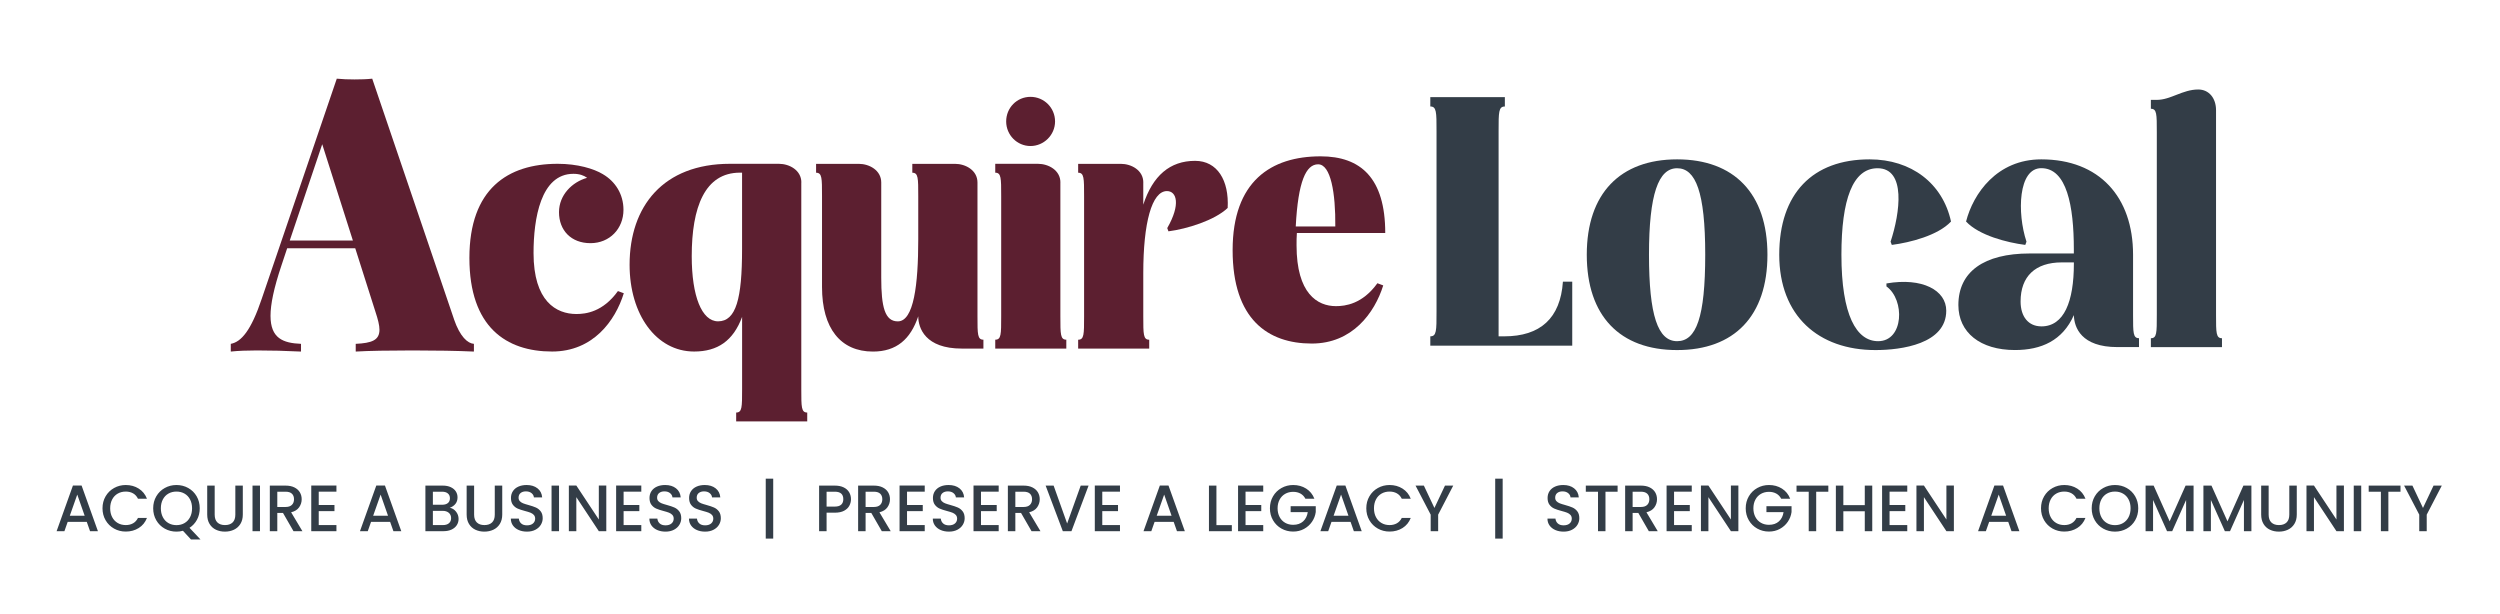
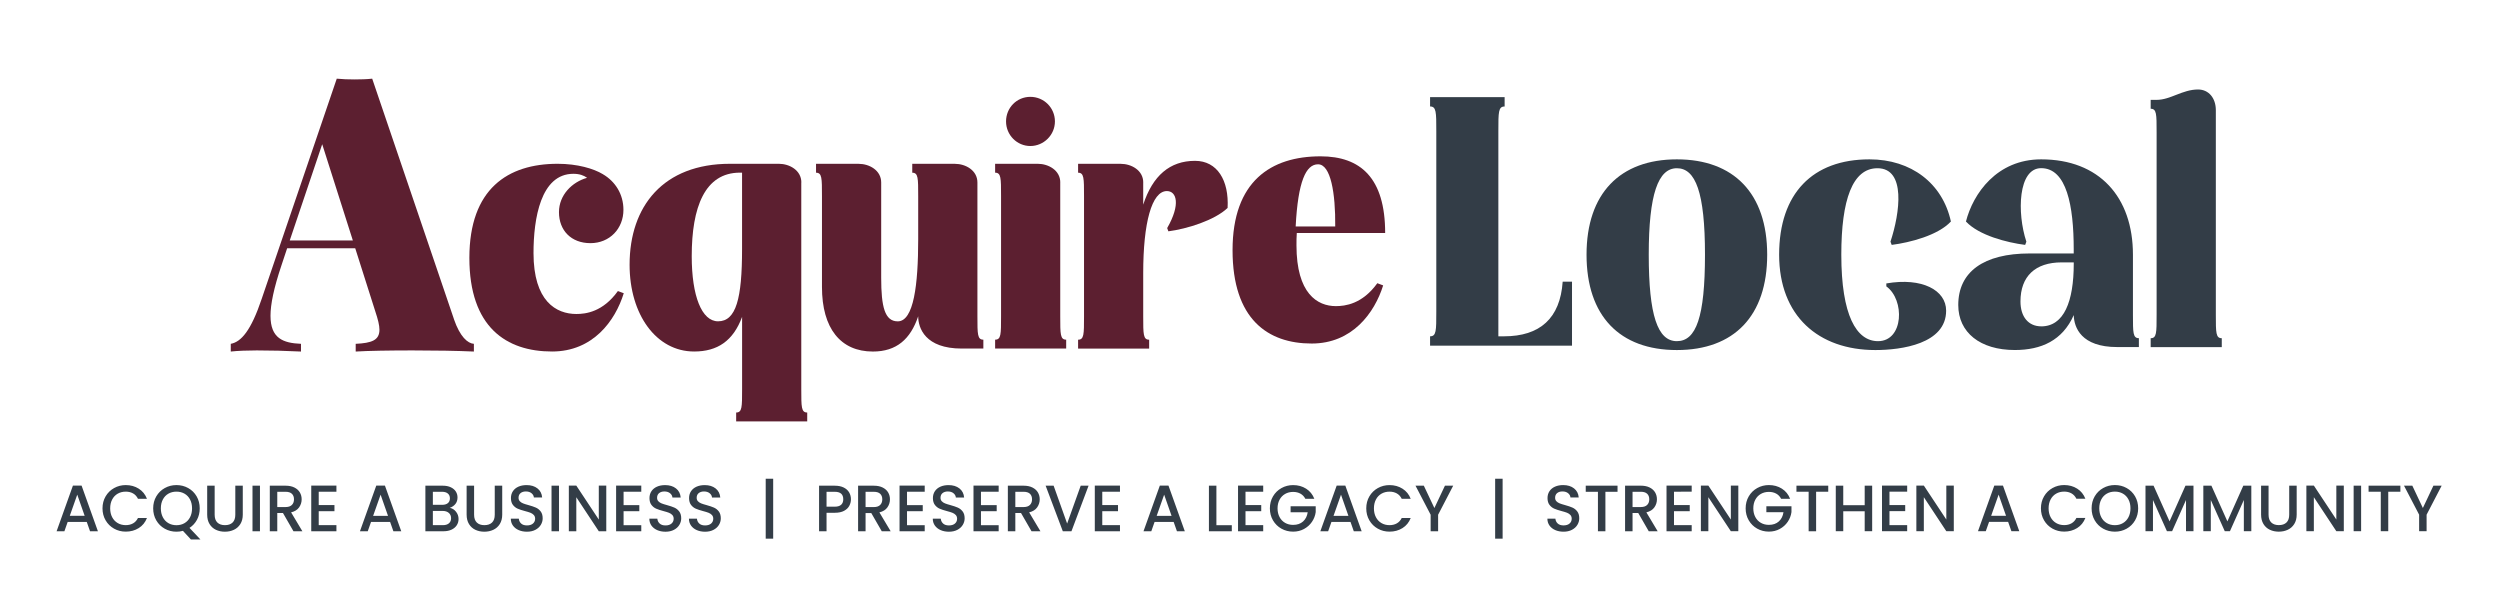
- <svg xmlns="http://www.w3.org/2000/svg" id="Layer_1" data-name="Layer 1" viewBox="0 0 686.36 168.43">
+ <svg xmlns="http://www.w3.org/2000/svg" data-name="Layer 1" viewBox="0 0 686.4 168.4">
  <defs>
-     <style>
-       .cls-1 {
+     <style>.cls-1 {
        fill: #333d47;
      }

      .cls-2 {
        fill: #5c1f30;
      }

      .cls-3 {
        font-family: Poppins-Medium, Poppins;
        font-size: 18px;
        font-weight: 500;
-       }
-     </style>
+       }</style>
  </defs>
-   <g>
-     <path class="cls-2" d="M124.63,87.63c1.67,4.86,3.8,6.66,5.48,6.77v2.12c-4.48-.21-10.77-.31-16.88-.31s-12.27.1-15.57.31v-2.12c4.39-.21,6.52-.98,6.52-3.87,0-1.24-.41-2.84-1.13-5.01l-5.52-17.36h-18.69l-1.58,4.75c-2.08,6.2-2.99,10.64-2.99,13.79,0,6.2,3.44,7.49,8.37,7.7v2.12c-4.62-.21-7.88-.31-12.13-.31-2.44,0-5.3.1-7.15.31v-2.12c2.85-.52,5.57-3.62,8.51-12.4l20.59-60.4c1.49.15,3.21.21,4.89.21s3.39-.05,4.84-.21l22.45,66.03ZM88.47,39.58l-8.92,26.45h17.33l-8.42-26.45Z" />
-     <path class="cls-2" d="M165.51,47.82c3.4,1.98,5.66,5.47,5.66,9.79,0,5.15-3.77,9.15-9.06,9.15s-8.64-3.49-8.64-8.51c0-4.69,3.59-8.28,7.72-9.43-.87-.64-2.07-1.1-3.77-1.1-8.97,0-10.94,12.32-10.94,21.75,0,13.29,6.25,16.74,11.77,16.74,2.57,0,7.27-.55,11.4-6.3l1.61.6c-2.35,7.59-8.46,16-19.68,16-12.6,0-22.71-6.71-22.71-25.7s10.58-25.84,24.23-25.84c5.47,0,9.89,1.33,12.42,2.85Z" />
-     <path class="cls-2" d="M378.16,77.76l1.6.6c-2.38,7.57-8.48,15.96-19.62,15.96-12.06,0-21.73-6.69-21.73-25.63s10.55-25.77,24.16-25.77c10.96,0,17.74,5.91,17.74,21.05h-24.26c-.09,1.1-.09,2.25-.09,3.39,0,13.25,5.73,16.69,10.82,16.69,2.52,0,7.24-.55,11.37-6.28ZM355.73,62.17h10.87c.09-9.17-1.24-17.06-4.72-17.06-3.3,0-5.5,4.63-6.14,17.06Z" />
-     <path class="cls-2" d="M219.99,50.09v56.75c0,4.96,0,6.42,1.63,6.42v2.44h-19.51v-2.44c1.63,0,1.63-1.46,1.63-6.42v-19.84c-2.44,6.59-6.75,9.51-13.17,9.51-10.41,0-17.72-10.16-17.72-23.82,0-16.1,9.27-27.72,27.56-27.72h13.42c2.93,0,6.18,1.79,6.18,5.12ZM197.14,88.22c4.96,0,6.59-6.26,6.59-19.84v-20.98h-.57c-9.68,0-13.25,9.51-13.25,22.93,0,10.98,2.76,17.89,7.24,17.89Z" />
-     <path class="cls-2" d="M268.36,50.09v36.75c0,4.96,0,6.42,1.63,6.42v2.44h-5.94c-10,0-11.95-5.61-11.95-8.86-2.11,6.26-5.94,9.68-12.44,9.68-8.86,0-13.98-6.34-13.98-17.72v-24.96c0-4.96,0-6.42-1.63-6.42v-2.44h11.71c2.93,0,6.18,1.79,6.18,5.12v26.18c0,7.97.98,11.95,4.55,11.95,4.39,0,5.61-10.08,5.61-22.52v-11.87c0-4.96,0-6.42-1.63-6.42v-2.44h11.71c2.93,0,6.18,1.79,6.18,5.12Z" />
-     <path class="cls-2" d="M291.12,50.09v36.75c0,4.96,0,6.42,1.63,6.42v2.44h-19.51v-2.44c1.63,0,1.63-1.46,1.63-6.42v-33.01c0-4.96,0-6.42-1.63-6.42v-2.44h11.71c2.93,0,6.18,1.79,6.18,5.12ZM276.24,33.34c0-3.74,2.93-6.75,6.67-6.75s6.75,3.01,6.75,6.75-3.09,6.75-6.75,6.75-6.67-3.01-6.67-6.75Z" />
-     <path class="cls-2" d="M313.88,50.09v6.1c2.6-7.97,7.32-12.03,14.23-12.03,6.1,0,9.35,5.37,8.94,12.93-3.58,3.42-11.22,5.77-16.26,6.42l-.33-.89c3.74-6.5,2.6-10.16-.08-10.16-4.15,0-6.5,8.7-6.5,22.52v11.87c0,4.96,0,6.42,1.63,6.42v2.44h-19.51v-2.44c1.63,0,1.63-1.46,1.63-6.42v-33.01c0-4.96,0-6.42-1.63-6.42v-2.44h11.71c2.93,0,6.18,1.79,6.18,5.12Z" />
-     <path class="cls-1" d="M435.64,69.93c0-16.83,9.19-26.18,24.8-26.18s24.8,9.35,24.8,26.18-9.11,26.18-24.8,26.18-24.8-9.35-24.8-26.18ZM468.16,69.93c0-17.16-2.6-23.74-7.72-23.74s-7.72,7.07-7.72,23.74,2.44,23.74,7.72,23.74,7.72-6.59,7.72-23.74Z" />
-     <path class="cls-1" d="M505.55,69.93c0,16.67,4.15,23.74,10.08,23.74,7.07,0,7.4-11.38,2.28-15.04v-.81c9.84-1.71,16.42,1.87,16.42,7.48,0,9.11-12.28,10.81-19.43,10.81-15.61,0-26.42-9.35-26.42-26.18s9.19-26.18,24.8-26.18c11.46,0,20.08,6.59,22.36,17.07-3.58,3.82-11.22,5.77-16.26,6.42l-.33-.89c2.6-7.89,4.31-20.16-3.58-20.16-6.83,0-9.92,8.62-9.92,23.74Z" />
-     <path class="cls-1" d="M556.36,66.35l-.33.89c-5.04-.65-12.68-2.6-16.26-6.42,1.95-7.64,8.46-17.07,20.65-17.07,15.94,0,25.2,10.33,25.2,26.18v16.5c0,4.96,0,6.42,1.63,6.42v2.44h-5.93c-9.92,0-11.87-5.37-11.95-8.78-3.09,6.99-8.94,9.59-16.18,9.59-9.51,0-15.53-4.8-15.53-12.36,0-9.11,6.99-14.15,19.59-14.15h12.11v-1.14c0-11.95-1.95-22.28-8.94-22.28-6.34,0-6.67,12.28-4.07,20.16ZM560.43,89.61c6.26,0,8.94-6.83,8.94-17.24v-.33h-3.33c-7.24,0-11.3,3.82-11.3,10.73,0,4.23,2.2,6.83,5.69,6.83Z" />
-     <path class="cls-1" d="M610.02,95.3h-19.51v-2.44c1.63,0,1.63-1.46,1.63-6.42v-50.16c0-4.96,0-6.42-1.63-6.42v-2.44h1.63c3.82,0,7.07-2.85,11.38-2.85,2.93,0,4.88,2.36,4.88,5.69v56.18c0,4.96,0,6.42,1.63,6.42v2.44Z" />
-     <path class="cls-1" d="M413.14,29.24c-1.71,0-1.71,1.53-1.71,6.74v56.36h1.54c9.89,0,15.43-4.95,16.12-15.01h2.56v17.57h-38.97v-2.56c1.71,0,1.71-1.53,1.71-6.74v-49.63c0-5.2,0-6.74-1.71-6.74v-2.56h20.47v2.56Z" />
-   </g>
-   <path fill="#333D47" d="M23.822 143.274H18.584L17.684 145.83H15.542L20.024 133.302H22.4L26.882 145.83H24.722ZM23.246 141.6 21.212 135.786 19.16 141.6ZM34.532 133.158Q36.53 133.158 38.087 134.139Q39.644 135.12 40.346 136.92H37.88Q37.394 135.93 36.53 135.444Q35.666 134.958 34.532 134.958Q33.29 134.958 32.318 135.516Q31.346 136.074 30.797 137.118Q30.248 138.162 30.248 139.548Q30.248 140.934 30.797 141.978Q31.346 143.022 32.318 143.589Q33.29 144.156 34.532 144.156Q35.666 144.156 36.53 143.67Q37.394 143.184 37.88 142.194H40.346Q39.644 143.994 38.087 144.966Q36.53 145.938 34.532 145.938Q32.768 145.938 31.31 145.119Q29.852 144.3 28.997 142.842Q28.142 141.384 28.142 139.548Q28.142 137.712 28.997 136.254Q29.852 134.796 31.319 133.977Q32.786 133.158 34.532 133.158ZM52.424 148.098 50.228 145.722Q49.418 145.956 48.446 145.956Q46.7 145.956 45.233 145.137Q43.766 144.318 42.911 142.851Q42.056 141.384 42.056 139.548Q42.056 137.712 42.911 136.254Q43.766 134.796 45.233 133.977Q46.7 133.158 48.446 133.158Q50.21 133.158 51.677 133.977Q53.144 134.796 53.99 136.254Q54.836 137.712 54.836 139.548Q54.836 141.276 54.089 142.671Q53.342 144.066 52.028 144.912L55.034 148.098ZM48.446 144.174Q49.688 144.174 50.66 143.607Q51.632 143.04 52.181 141.987Q52.73 140.934 52.73 139.548Q52.73 138.162 52.181 137.118Q51.632 136.074 50.66 135.516Q49.688 134.958 48.446 134.958Q47.204 134.958 46.232 135.516Q45.26 136.074 44.711 137.118Q44.162 138.162 44.162 139.548Q44.162 140.934 44.711 141.987Q45.26 143.04 46.232 143.607Q47.204 144.174 48.446 144.174ZM58.94 133.32V141.294Q58.94 142.716 59.687 143.436Q60.434 144.156 61.766 144.156Q63.116 144.156 63.863 143.436Q64.61 142.716 64.61 141.294V133.32H66.662V141.258Q66.662 142.788 65.996 143.85Q65.33 144.912 64.214 145.434Q63.098 145.956 61.748 145.956Q60.398 145.956 59.291 145.434Q58.184 144.912 57.536 143.85Q56.888 142.788 56.888 141.258V133.32ZM71.378 133.32V145.83H69.326V133.32ZM80.576 145.83 77.696 140.826H76.13V145.83H74.078V133.32H78.398Q79.838 133.32 80.837 133.824Q81.836 134.328 82.331 135.174Q82.826 136.02 82.826 137.064Q82.826 138.288 82.115 139.287Q81.404 140.286 79.928 140.646L83.024 145.83ZM76.13 139.188H78.398Q79.55 139.188 80.135 138.612Q80.72 138.036 80.72 137.064Q80.72 136.092 80.144 135.543Q79.568 134.994 78.398 134.994H76.13ZM87.506 134.976V138.648H91.826V140.322H87.506V144.156H92.366V145.83H85.454V133.302H92.366V134.976ZM107.108 143.274H101.87L100.97 145.83H98.828L103.31 133.302H105.686L110.168 145.83H108.008ZM106.532 141.6 104.498 135.786 102.446 141.6ZM125.9 142.464Q125.9 143.418 125.405 144.183Q124.91 144.948 123.974 145.389Q123.038 145.83 121.796 145.83H116.792V133.32H121.562Q122.84 133.32 123.758 133.752Q124.676 134.184 125.144 134.913Q125.612 135.642 125.612 136.542Q125.612 137.622 125.036 138.342Q124.46 139.062 123.488 139.404Q124.496 139.584 125.198 140.466Q125.9 141.348 125.9 142.464ZM118.844 138.576H121.382Q122.39 138.576 122.957 138.117Q123.524 137.658 123.524 136.794Q123.524 135.948 122.957 135.471Q122.39 134.994 121.382 134.994H118.844ZM123.848 142.248Q123.848 141.33 123.218 140.79Q122.588 140.25 121.544 140.25H118.844V144.156H121.616Q122.66 144.156 123.254 143.652Q123.848 143.148 123.848 142.248ZM130.166 133.32V141.294Q130.166 142.716 130.913 143.436Q131.66 144.156 132.992 144.156Q134.342 144.156 135.089 143.436Q135.836 142.716 135.836 141.294V133.32H137.888V141.258Q137.888 142.788 137.222 143.85Q136.556 144.912 135.44 145.434Q134.324 145.956 132.974 145.956Q131.624 145.956 130.517 145.434Q129.41 144.912 128.762 143.85Q128.114 142.788 128.114 141.258V133.32ZM140.246 142.374H142.442Q142.514 143.184 143.081 143.706Q143.648 144.228 144.674 144.228Q145.736 144.228 146.33 143.715Q146.924 143.202 146.924 142.392Q146.924 141.762 146.555 141.366Q146.186 140.97 145.637 140.754Q145.088 140.538 144.116 140.286Q142.892 139.962 142.127 139.629Q141.362 139.296 140.822 138.594Q140.282 137.892 140.282 136.722Q140.282 135.642 140.822 134.832Q141.362 134.022 142.334 133.59Q143.306 133.158 144.584 133.158Q146.402 133.158 147.563 134.067Q148.724 134.976 148.85 136.56H146.582Q146.528 135.876 145.934 135.39Q145.34 134.904 144.368 134.904Q143.486 134.904 142.928 135.354Q142.37 135.804 142.37 136.65Q142.37 137.226 142.721 137.595Q143.072 137.964 143.612 138.18Q144.152 138.396 145.088 138.648Q146.33 138.99 147.113 139.332Q147.896 139.674 148.445 140.385Q148.994 141.096 148.994 142.284Q148.994 143.238 148.481 144.084Q147.968 144.93 146.987 145.443Q146.006 145.956 144.674 145.956Q143.414 145.956 142.406 145.515Q141.398 145.074 140.822 144.264Q140.246 143.454 140.246 142.374ZM153.476 133.32V145.83H151.424V133.32ZM166.454 145.83H164.402L158.228 136.488V145.83H156.176V133.302H158.228L164.402 142.626V133.302H166.454ZM171.206 134.976V138.648H175.526V140.322H171.206V144.156H176.066V145.83H169.154V133.302H176.066V134.976ZM178.28 142.374H180.476Q180.548 143.184 181.115 143.706Q181.682 144.228 182.708 144.228Q183.77 144.228 184.364 143.715Q184.958 143.202 184.958 142.392Q184.958 141.762 184.589 141.366Q184.22 140.97 183.671 140.754Q183.122 140.538 182.15 140.286Q180.926 139.962 180.161 139.629Q179.396 139.296 178.856 138.594Q178.316 137.892 178.316 136.722Q178.316 135.642 178.856 134.832Q179.396 134.022 180.368 133.59Q181.34 133.158 182.618 133.158Q184.436 133.158 185.597 134.067Q186.758 134.976 186.884 136.56H184.616Q184.562 135.876 183.968 135.39Q183.374 134.904 182.402 134.904Q181.52 134.904 180.962 135.354Q180.404 135.804 180.404 136.65Q180.404 137.226 180.755 137.595Q181.106 137.964 181.646 138.18Q182.186 138.396 183.122 138.648Q184.364 138.99 185.147 139.332Q185.93 139.674 186.479 140.385Q187.028 141.096 187.028 142.284Q187.028 143.238 186.515 144.084Q186.002 144.93 185.021 145.443Q184.04 145.956 182.708 145.956Q181.448 145.956 180.44 145.515Q179.432 145.074 178.856 144.264Q178.28 143.454 178.28 142.374ZM189.152 142.374H191.348Q191.42 143.184 191.987 143.706Q192.554 144.228 193.58 144.228Q194.642 144.228 195.236 143.715Q195.83 143.202 195.83 142.392Q195.83 141.762 195.461 141.366Q195.092 140.97 194.543 140.754Q193.994 140.538 193.022 140.286Q191.798 139.962 191.033 139.629Q190.268 139.296 189.728 138.594Q189.188 137.892 189.188 136.722Q189.188 135.642 189.728 134.832Q190.268 134.022 191.24 133.59Q192.212 133.158 193.49 133.158Q195.308 133.158 196.469 134.067Q197.63 134.976 197.756 136.56H195.488Q195.434 135.876 194.84 135.39Q194.246 134.904 193.274 134.904Q192.392 134.904 191.834 135.354Q191.276 135.804 191.276 136.65Q191.276 137.226 191.627 137.595Q191.978 137.964 192.518 138.18Q193.058 138.396 193.994 138.648Q195.236 138.99 196.019 139.332Q196.802 139.674 197.351 140.385Q197.9 141.096 197.9 142.284Q197.9 143.238 197.387 144.084Q196.874 144.93 195.893 145.443Q194.912 145.956 193.58 145.956Q192.32 145.956 191.312 145.515Q190.304 145.074 189.728 144.264Q189.152 143.454 189.152 142.374ZM212.282 147.864H210.23V131.412H212.282ZM229.202 140.754H226.934V145.83H224.882V133.32H229.202Q230.642 133.32 231.641 133.815Q232.64 134.31 233.135 135.156Q233.63 136.002 233.63 137.046Q233.63 138.0 233.18 138.846Q232.73 139.692 231.74 140.223Q230.75 140.754 229.202 140.754ZM231.524 137.046Q231.524 134.994 229.202 134.994H226.934V139.08H229.202Q230.372 139.08 230.948 138.549Q231.524 138.018 231.524 137.046ZM242.09 145.83 239.21 140.826H237.644V145.83H235.592V133.32H239.912Q241.352 133.32 242.351 133.824Q243.35 134.328 243.845 135.174Q244.34 136.02 244.34 137.064Q244.34 138.288 243.629 139.287Q242.918 140.286 241.442 140.646L244.538 145.83ZM237.644 139.188H239.912Q241.064 139.188 241.649 138.612Q242.234 138.036 242.234 137.064Q242.234 136.092 241.658 135.543Q241.082 134.994 239.912 134.994H237.644ZM249.02 134.976V138.648H253.34V140.322H249.02V144.156H253.88V145.83H246.968V133.302H253.88V134.976ZM256.094 142.374H258.29Q258.362 143.184 258.929 143.706Q259.496 144.228 260.522 144.228Q261.584 144.228 262.178 143.715Q262.772 143.202 262.772 142.392Q262.772 141.762 262.403 141.366Q262.034 140.97 261.485 140.754Q260.936 140.538 259.964 140.286Q258.74 139.962 257.975 139.629Q257.21 139.296 256.67 138.594Q256.13 137.892 256.13 136.722Q256.13 135.642 256.67 134.832Q257.21 134.022 258.182 133.59Q259.154 133.158 260.432 133.158Q262.25 133.158 263.411 134.067Q264.572 134.976 264.698 136.56H262.43Q262.376 135.876 261.782 135.39Q261.188 134.904 260.216 134.904Q259.334 134.904 258.776 135.354Q258.218 135.804 258.218 136.65Q258.218 137.226 258.569 137.595Q258.92 137.964 259.46 138.18Q260 138.396 260.936 138.648Q262.178 138.99 262.961 139.332Q263.744 139.674 264.293 140.385Q264.842 141.096 264.842 142.284Q264.842 143.238 264.329 144.084Q263.816 144.93 262.835 145.443Q261.854 145.956 260.522 145.956Q259.262 145.956 258.254 145.515Q257.246 145.074 256.67 144.264Q256.094 143.454 256.094 142.374ZM269.324 134.976V138.648H273.644V140.322H269.324V144.156H274.184V145.83H267.272V133.302H274.184V134.976ZM283.202 145.83 280.322 140.826H278.756V145.83H276.704V133.32H281.024Q282.464 133.32 283.463 133.824Q284.462 134.328 284.957 135.174Q285.452 136.02 285.452 137.064Q285.452 138.288 284.741 139.287Q284.03 140.286 282.554 140.646L285.65 145.83ZM278.756 139.188H281.024Q282.176 139.188 282.761 138.612Q283.346 138.036 283.346 137.064Q283.346 136.092 282.77 135.543Q282.194 134.994 281.024 134.994H278.756ZM298.862 133.32 294.164 145.83H291.788L287.072 133.32H289.268L292.976 143.724L296.702 133.32ZM302.624 134.976V138.648H306.944V140.322H302.624V144.156H307.484V145.83H300.572V133.302H307.484V134.976ZM322.226 143.274H316.988L316.088 145.83H313.946L318.428 133.302H320.804L325.286 145.83H323.126ZM321.65 141.6 319.616 135.786 317.564 141.6ZM333.962 144.174H338.192V145.83H331.91V133.32H333.962ZM341.954 134.976V138.648H346.274V140.322H341.954V144.156H346.814V145.83H339.902V133.302H346.814V134.976ZM358.388 136.92Q357.902 135.984 357.038 135.507Q356.174 135.03 355.04 135.03Q353.798 135.03 352.826 135.588Q351.854 136.146 351.305 137.172Q350.756 138.198 350.756 139.548Q350.756 140.898 351.305 141.933Q351.854 142.968 352.826 143.526Q353.798 144.084 355.04 144.084Q356.714 144.084 357.758 143.148Q358.802 142.212 359.036 140.61H354.338V138.972H361.232V140.574Q361.034 142.032 360.197 143.256Q359.36 144.48 358.019 145.209Q356.678 145.938 355.04 145.938Q353.276 145.938 351.818 145.119Q350.36 144.3 349.505 142.842Q348.65 141.384 348.65 139.548Q348.65 137.712 349.505 136.254Q350.36 134.796 351.827 133.977Q353.294 133.158 355.04 133.158Q357.038 133.158 358.595 134.139Q360.152 135.12 360.854 136.92ZM370.79 143.274H365.552L364.652 145.83H362.51L366.992 133.302H369.368L373.85 145.83H371.69ZM370.214 141.6 368.18 135.786 366.128 141.6ZM381.5 133.158Q383.498 133.158 385.055 134.139Q386.612 135.12 387.314 136.92H384.848Q384.362 135.93 383.498 135.444Q382.634 134.958 381.5 134.958Q380.258 134.958 379.286 135.516Q378.314 136.074 377.765 137.118Q377.216 138.162 377.216 139.548Q377.216 140.934 377.765 141.978Q378.314 143.022 379.286 143.589Q380.258 144.156 381.5 144.156Q382.634 144.156 383.498 143.67Q384.362 143.184 384.848 142.194H387.314Q386.612 143.994 385.055 144.966Q383.498 145.938 381.5 145.938Q379.736 145.938 378.278 145.119Q376.82 144.3 375.965 142.842Q375.11 141.384 375.11 139.548Q375.11 137.712 375.965 136.254Q376.82 134.796 378.287 133.977Q379.754 133.158 381.5 133.158ZM398.978 133.32 394.838 141.294V145.83H392.786V141.294L388.628 133.32H390.914L393.812 139.458L396.71 133.32ZM412.55 147.864H410.498V131.412H412.55ZM424.844 142.374H427.04Q427.112 143.184 427.679 143.706Q428.246 144.228 429.272 144.228Q430.334 144.228 430.928 143.715Q431.522 143.202 431.522 142.392Q431.522 141.762 431.153 141.366Q430.784 140.97 430.235 140.754Q429.686 140.538 428.714 140.286Q427.49 139.962 426.725 139.629Q425.96 139.296 425.42 138.594Q424.88 137.892 424.88 136.722Q424.88 135.642 425.42 134.832Q425.96 134.022 426.932 133.59Q427.904 133.158 429.182 133.158Q431 133.158 432.161 134.067Q433.322 134.976 433.448 136.56H431.18Q431.126 135.876 430.532 135.39Q429.938 134.904 428.966 134.904Q428.084 134.904 427.526 135.354Q426.968 135.804 426.968 136.65Q426.968 137.226 427.319 137.595Q427.67 137.964 428.21 138.18Q428.75 138.396 429.686 138.648Q430.928 138.99 431.711 139.332Q432.494 139.674 433.043 140.385Q433.592 141.096 433.592 142.284Q433.592 143.238 433.079 144.084Q432.566 144.93 431.585 145.443Q430.604 145.956 429.272 145.956Q428.012 145.956 427.004 145.515Q425.996 145.074 425.42 144.264Q424.844 143.454 424.844 142.374ZM444.104 133.32V134.994H440.774V145.83H438.722V134.994H435.374V133.32ZM452.672 145.83 449.792 140.826H448.226V145.83H446.174V133.32H450.494Q451.934 133.32 452.933 133.824Q453.932 134.328 454.427 135.174Q454.922 136.02 454.922 137.064Q454.922 138.288 454.211 139.287Q453.5 140.286 452.024 140.646L455.12 145.83ZM448.226 139.188H450.494Q451.646 139.188 452.231 138.612Q452.816 138.036 452.816 137.064Q452.816 136.092 452.24 135.543Q451.664 134.994 450.494 134.994H448.226ZM459.602 134.976V138.648H463.922V140.322H459.602V144.156H464.462V145.83H457.55V133.302H464.462V134.976ZM477.26 145.83H475.208L469.034 136.488V145.83H466.982V133.302H469.034L475.208 142.626V133.302H477.26ZM489.014 136.92Q488.528 135.984 487.664 135.507Q486.8 135.03 485.666 135.03Q484.424 135.03 483.452 135.588Q482.48 136.146 481.931 137.172Q481.382 138.198 481.382 139.548Q481.382 140.898 481.931 141.933Q482.48 142.968 483.452 143.526Q484.424 144.084 485.666 144.084Q487.34 144.084 488.384 143.148Q489.428 142.212 489.662 140.61H484.964V138.972H491.858V140.574Q491.66 142.032 490.823 143.256Q489.986 144.48 488.645 145.209Q487.304 145.938 485.666 145.938Q483.902 145.938 482.444 145.119Q480.986 144.3 480.131 142.842Q479.276 141.384 479.276 139.548Q479.276 137.712 480.131 136.254Q480.986 134.796 482.453 133.977Q483.92 133.158 485.666 133.158Q487.664 133.158 489.221 134.139Q490.778 135.12 491.48 136.92ZM501.956 133.32V134.994H498.626V145.83H496.574V134.994H493.226V133.32ZM514.016 133.32V145.83H511.964V140.358H506.078V145.83H504.026V133.32H506.078V138.684H511.964V133.32ZM518.768 134.976V138.648H523.088V140.322H518.768V144.156H523.628V145.83H516.716V133.302H523.628V134.976ZM536.426 145.83H534.374L528.2 136.488V145.83H526.148V133.302H528.2L534.374 142.626V133.302H536.426ZM551.348 143.274H546.11L545.21 145.83H543.068L547.55 133.302H549.926L554.408 145.83H552.248ZM550.772 141.6 548.738 135.786 546.686 141.6ZM566.738 133.158Q568.736 133.158 570.293 134.139Q571.85 135.12 572.552 136.92H570.086Q569.6 135.93 568.736 135.444Q567.872 134.958 566.738 134.958Q565.496 134.958 564.524 135.516Q563.552 136.074 563.003 137.118Q562.454 138.162 562.454 139.548Q562.454 140.934 563.003 141.978Q563.552 143.022 564.524 143.589Q565.496 144.156 566.738 144.156Q567.872 144.156 568.736 143.67Q569.6 143.184 570.086 142.194H572.552Q571.85 143.994 570.293 144.966Q568.736 145.938 566.738 145.938Q564.974 145.938 563.516 145.119Q562.058 144.3 561.203 142.842Q560.348 141.384 560.348 139.548Q560.348 137.712 561.203 136.254Q562.058 134.796 563.525 133.977Q564.992 133.158 566.738 133.158ZM574.262 139.548Q574.262 137.712 575.117 136.254Q575.972 134.796 577.439 133.977Q578.906 133.158 580.652 133.158Q582.416 133.158 583.883 133.977Q585.35 134.796 586.196 136.254Q587.042 137.712 587.042 139.548Q587.042 141.384 586.196 142.851Q585.35 144.318 583.883 145.137Q582.416 145.956 580.652 145.956Q578.906 145.956 577.439 145.137Q575.972 144.318 575.117 142.851Q574.262 141.384 574.262 139.548ZM584.936 139.548Q584.936 138.162 584.387 137.118Q583.838 136.074 582.866 135.516Q581.894 134.958 580.652 134.958Q579.41 134.958 578.438 135.516Q577.466 136.074 576.917 137.118Q576.368 138.162 576.368 139.548Q576.368 140.934 576.917 141.987Q577.466 143.04 578.438 143.607Q579.41 144.174 580.652 144.174Q581.894 144.174 582.866 143.607Q583.838 143.04 584.387 141.987Q584.936 140.934 584.936 139.548ZM602.234 133.32V145.83H600.182V137.262L596.366 145.83H594.944L591.11 137.262V145.83H589.058V133.32H591.272L595.664 143.13L600.038 133.32ZM618.11 133.32V145.83H616.058V137.262L612.242 145.83H610.82L606.986 137.262V145.83H604.934V133.32H607.148L611.54 143.13L615.914 133.32ZM622.844 133.32V141.294Q622.844 142.716 623.591 143.436Q624.338 144.156 625.67 144.156Q627.02 144.156 627.767 143.436Q628.514 142.716 628.514 141.294V133.32H630.566V141.258Q630.566 142.788 629.9 143.85Q629.234 144.912 628.118 145.434Q627.002 145.956 625.652 145.956Q624.302 145.956 623.195 145.434Q622.088 144.912 621.44 143.85Q620.792 142.788 620.792 141.258V133.32ZM643.508 145.83H641.456L635.282 136.488V145.83H633.23V133.302H635.282L641.456 142.626V133.302H643.508ZM648.26 133.32V145.83H646.208V133.32ZM659.042 133.32V134.994H655.712V145.83H653.66V134.994H650.312V133.32ZM670.382 133.32 666.242 141.294V145.83H664.19V141.294L660.032 133.32H662.318L665.216 139.458L668.114 133.32Z" />
+   <path class="cls-2" d="M124.63,87.63c1.67,4.86,3.8,6.66,5.48,6.77v2.12c-4.48-.21-10.77-.31-16.88-.31s-12.27.1-15.57.31v-2.12c4.39-.21,6.52-.98,6.52-3.87,0-1.24-.41-2.84-1.13-5.01l-5.52-17.36h-18.69l-1.58,4.75c-2.08,6.2-2.99,10.64-2.99,13.79,0,6.2,3.44,7.49,8.37,7.7v2.12c-4.62-.21-7.88-.31-12.13-.31-2.44,0-5.3.1-7.15.31v-2.12c2.85-.52,5.57-3.62,8.51-12.4l20.59-60.4c1.49.15,3.21.21,4.89.21s3.39-.05,4.84-.21l22.45,66.03ZM88.47,39.58l-8.92,26.45h17.33l-8.42-26.45Z" />
+   <path class="cls-2" d="M165.51,47.82c3.4,1.98,5.66,5.47,5.66,9.79,0,5.15-3.77,9.15-9.06,9.15s-8.64-3.49-8.64-8.51c0-4.69,3.59-8.28,7.72-9.43-.87-.64-2.07-1.1-3.77-1.1-8.97,0-10.94,12.32-10.94,21.75,0,13.29,6.25,16.74,11.77,16.74,2.57,0,7.27-.55,11.4-6.3l1.61.6c-2.35,7.59-8.46,16-19.68,16-12.6,0-22.71-6.71-22.71-25.7s10.58-25.84,24.23-25.84c5.47,0,9.89,1.33,12.42,2.85Z" />
+   <path class="cls-2" d="M378.16,77.76l1.6.6c-2.38,7.57-8.48,15.96-19.62,15.96-12.06,0-21.73-6.69-21.73-25.63s10.55-25.77,24.16-25.77c10.96,0,17.74,5.91,17.74,21.05h-24.26c-.09,1.1-.09,2.25-.09,3.39,0,13.25,5.73,16.69,10.82,16.69,2.52,0,7.24-.55,11.37-6.28ZM355.73,62.17h10.87c.09-9.17-1.24-17.06-4.72-17.06-3.3,0-5.5,4.63-6.14,17.06Z" />
+   <path class="cls-2" d="m220 50.09v56.75c0 4.96 0 6.42 1.63 6.42v2.44h-19.51v-2.44c1.63 0 1.63-1.46 1.63-6.42v-19.84c-2.44 6.59-6.75 9.51-13.17 9.51-10.41 0-17.72-10.16-17.72-23.82 0-16.1 9.27-27.72 27.56-27.72h13.42c2.93 0 6.18 1.79 6.18 5.12zm-22.85 38.13c4.96 0 6.59-6.26 6.59-19.84v-20.98h-0.57c-9.68 0-13.25 9.51-13.25 22.93 0 10.98 2.76 17.89 7.24 17.89z" />
+   <path class="cls-2" d="M268.36,50.09v36.75c0,4.96,0,6.42,1.63,6.42v2.44h-5.94c-10,0-11.95-5.61-11.95-8.86-2.11,6.26-5.94,9.68-12.44,9.68-8.86,0-13.98-6.34-13.98-17.72v-24.96c0-4.96,0-6.42-1.63-6.42v-2.44h11.71c2.93,0,6.18,1.79,6.18,5.12v26.18c0,7.97.98,11.95,4.55,11.95,4.39,0,5.61-10.08,5.61-22.52v-11.87c0-4.96,0-6.42-1.63-6.42v-2.44h11.71c2.93,0,6.18,1.79,6.18,5.12Z" />
+   <path class="cls-2" d="m291.1 50.09v36.75c0 4.96 0 6.42 1.63 6.42v2.44h-19.51v-2.44c1.63 0 1.63-1.46 1.63-6.42v-33.01c0-4.96 0-6.42-1.63-6.42v-2.44h11.71c2.93 0 6.18 1.79 6.18 5.12zm-14.88-16.75c0-3.74 2.93-6.75 6.67-6.75s6.75 3.01 6.75 6.75-3.09 6.75-6.75 6.75-6.67-3.01-6.67-6.75z" />
+   <path class="cls-2" d="M313.88,50.09v6.1c2.6-7.97,7.32-12.03,14.23-12.03,6.1,0,9.35,5.37,8.94,12.93-3.58,3.42-11.22,5.77-16.26,6.42l-.33-.89c3.74-6.5,2.6-10.16-.08-10.16-4.15,0-6.5,8.7-6.5,22.52v11.87c0,4.96,0,6.42,1.63,6.42v2.44h-19.51v-2.44c1.63,0,1.63-1.46,1.63-6.42v-33.01c0-4.96,0-6.42-1.63-6.42v-2.44h11.71c2.93,0,6.18,1.79,6.18,5.12Z" />
+   <path class="cls-1" d="m435.6 69.93c0-16.83 9.19-26.18 24.8-26.18s24.8 9.35 24.8 26.18-9.11 26.18-24.8 26.18-24.8-9.35-24.8-26.18zm32.52 0c0-17.16-2.6-23.74-7.72-23.74s-7.72 7.07-7.72 23.74 2.44 23.74 7.72 23.74 7.72-6.59 7.72-23.74z" />
+   <path class="cls-1" d="M505.55,69.93c0,16.67,4.15,23.74,10.08,23.74,7.07,0,7.4-11.38,2.28-15.04v-.81c9.84-1.71,16.42,1.87,16.42,7.48,0,9.11-12.28,10.81-19.43,10.81-15.61,0-26.42-9.35-26.42-26.18s9.19-26.18,24.8-26.18c11.46,0,20.08,6.59,22.36,17.07-3.58,3.82-11.22,5.77-16.26,6.42l-.33-.89c2.6-7.89,4.31-20.16-3.58-20.16-6.83,0-9.92,8.62-9.92,23.74Z" />
+   <path class="cls-1" d="M556.36,66.35l-.33.89c-5.04-.65-12.68-2.6-16.26-6.42,1.95-7.64,8.46-17.07,20.65-17.07,15.94,0,25.2,10.33,25.2,26.18v16.5c0,4.96,0,6.42,1.63,6.42v2.44h-5.93c-9.92,0-11.87-5.37-11.95-8.78-3.09,6.99-8.94,9.59-16.18,9.59-9.51,0-15.53-4.8-15.53-12.36,0-9.11,6.99-14.15,19.59-14.15h12.11v-1.14c0-11.95-1.95-22.28-8.94-22.28-6.34,0-6.67,12.28-4.07,20.16ZM560.43,89.61c6.26,0,8.94-6.83,8.94-17.24v-.33h-3.33c-7.24,0-11.3,3.82-11.3,10.73,0,4.23,2.2,6.83,5.69,6.83Z" />
+   <path class="cls-1" d="m610 95.3h-19.51v-2.44c1.63 0 1.63-1.46 1.63-6.42v-50.16c0-4.96 0-6.42-1.63-6.42v-2.44h1.63c3.82 0 7.07-2.85 11.38-2.85 2.93 0 4.88 2.36 4.88 5.69v56.18c0 4.96 0 6.42 1.63 6.42v2.44z" />
+   <path class="cls-1" d="m413.1 29.24c-1.71 0-1.71 1.53-1.71 6.74v56.36h1.54c9.89 0 15.43-4.95 16.12-15.01h2.56v17.57h-38.97v-2.56c1.71 0 1.71-1.53 1.71-6.74v-49.63c0-5.2 0-6.74-1.71-6.74v-2.56h20.47v2.56z" />
+   <path d="m23.82 143.3h-5.238l-0.9 2.556h-2.142l4.482-12.53h2.376l4.482 12.53h-2.16zm-0.576-1.674-2.034-5.814-2.052 5.814zm11.29-8.442q1.998 0 3.555 0.981 1.557 0.981 2.259 2.781h-2.466q-0.486-0.99-1.35-1.476-0.864-0.486-1.998-0.486-1.242 0-2.214 0.558-0.972 0.558-1.521 1.602-0.549 1.044-0.549 2.43 0 1.386 0.549 2.43 0.549 1.044 1.521 1.611 0.972 0.567 2.214 0.567 1.134 0 1.998-0.486 0.864-0.486 1.35-1.476h2.466q-0.702 1.8-2.259 2.772-1.557 0.972-3.555 0.972-1.764 0-3.222-0.819-1.458-0.819-2.313-2.277-0.855-1.458-0.855-3.294 0-1.836 0.855-3.294t2.322-2.277q1.467-0.819 3.213-0.819zm17.89 14.94-2.196-2.376q-0.81 0.234-1.782 0.234-1.746 0-3.213-0.819-1.467-0.819-2.322-2.286-0.855-1.467-0.855-3.303 0-1.836 0.855-3.294t2.322-2.277q1.467-0.819 3.213-0.819 1.764 0 3.231 0.819 1.467 0.819 2.313 2.277 0.846 1.458 0.846 3.294 0 1.728-0.747 3.123t-2.061 2.241l3.006 3.186zm-3.978-3.924q1.242 0 2.214-0.567 0.972-0.567 1.521-1.62 0.549-1.053 0.549-2.439 0-1.386-0.549-2.43-0.549-1.044-1.521-1.602-0.972-0.558-2.214-0.558t-2.214 0.558q-0.972 0.558-1.521 1.602t-0.549 2.43q0 1.386 0.549 2.439 0.549 1.053 1.521 1.62 0.972 0.567 2.214 0.567zm10.49-10.85v7.974q0 1.422 0.747 2.142t2.079 0.72q1.35 0 2.097-0.72t0.747-2.142v-7.974h2.052v7.938q0 1.53-0.666 2.592-0.666 1.062-1.782 1.584-1.116 0.522-2.466 0.522-1.35 0-2.457-0.522-1.107-0.522-1.755-1.584-0.648-1.062-0.648-2.592v-7.938zm12.44 0v12.51h-2.052v-12.51zm9.198 12.51-2.88-5.004h-1.566v5.004h-2.052v-12.51h4.32q1.44 0 2.439 0.504 0.999 0.504 1.494 1.35 0.495 0.846 0.495 1.89 0 1.224-0.711 2.223t-2.187 1.359l3.096 5.184zm-4.446-6.642h2.268q1.152 0 1.737-0.576 0.585-0.576 0.585-1.548 0-0.972-0.576-1.521-0.576-0.549-1.746-0.549h-2.268zm11.38-4.212v3.672h4.32v1.674h-4.32v3.834h4.86v1.674h-6.912v-12.53h6.912v1.674zm19.6 8.298h-5.238l-0.9 2.556h-2.142l4.482-12.53h2.376l4.482 12.53h-2.16zm-0.576-1.674-2.034-5.814-2.052 5.814zm19.37 0.864q0 0.954-0.495 1.719-0.495 0.765-1.431 1.206-0.936 0.441-2.178 0.441h-5.004v-12.51h4.77q1.278 0 2.196 0.432 0.918 0.432 1.386 1.161 0.468 0.729 0.468 1.629 0 1.08-0.576 1.8-0.576 0.72-1.548 1.062 1.008 0.18 1.71 1.062 0.702 0.882 0.702 1.998zm-7.056-3.888h2.538q1.008 0 1.575-0.459t0.567-1.323q0-0.846-0.567-1.323-0.567-0.477-1.575-0.477h-2.538zm5.004 3.672q0-0.918-0.63-1.458-0.63-0.54-1.674-0.54h-2.7v3.906h2.772q1.044 0 1.638-0.504 0.594-0.504 0.594-1.404zm6.318-8.928v7.974q0 1.422 0.747 2.142t2.079 0.72q1.35 0 2.097-0.72t0.747-2.142v-7.974h2.052v7.938q0 1.53-0.666 2.592-0.666 1.062-1.782 1.584-1.116 0.522-2.466 0.522-1.35 0-2.457-0.522-1.107-0.522-1.755-1.584-0.648-1.062-0.648-2.592v-7.938zm10.08 9.054h2.196q0.072 0.81 0.639 1.332 0.567 0.522 1.593 0.522 1.062 0 1.656-0.513 0.594-0.513 0.594-1.323 0-0.63-0.369-1.026-0.369-0.396-0.918-0.612-0.549-0.216-1.521-0.468-1.224-0.324-1.989-0.657t-1.305-1.035-0.54-1.872q0-1.08 0.54-1.89t1.512-1.242q0.972-0.432 2.25-0.432 1.818 0 2.979 0.909 1.161 0.909 1.287 2.493h-2.268q-0.054-0.684-0.648-1.17t-1.566-0.486q-0.882 0-1.44 0.45-0.558 0.45-0.558 1.296 0 0.576 0.351 0.945t0.891 0.585q0.54 0.216 1.476 0.468 1.242 0.342 2.025 0.684 0.783 0.342 1.332 1.053t0.549 1.899q0 0.954-0.513 1.8t-1.494 1.359q-0.981 0.513-2.313 0.513-1.26 0-2.268-0.441t-1.584-1.251-0.576-1.89zm13.23-9.054v12.51h-2.052v-12.51zm12.98 12.51h-2.052l-6.174-9.342v9.342h-2.052v-12.53h2.052l6.174 9.324v-9.324h2.052zm4.752-10.85v3.672h4.32v1.674h-4.32v3.834h4.86v1.674h-6.912v-12.53h6.912v1.674zm7.074 7.398h2.196q0.072 0.81 0.639 1.332 0.567 0.522 1.593 0.522 1.062 0 1.656-0.513 0.594-0.513 0.594-1.323 0-0.63-0.369-1.026-0.369-0.396-0.918-0.612-0.549-0.216-1.521-0.468-1.224-0.324-1.989-0.657-0.765-0.333-1.305-1.035-0.54-0.702-0.54-1.872 0-1.08 0.54-1.89 0.54-0.81 1.512-1.242 0.972-0.432 2.25-0.432 1.818 0 2.979 0.909 1.161 0.909 1.287 2.493h-2.268q-0.054-0.684-0.648-1.17-0.594-0.486-1.566-0.486-0.882 0-1.44 0.45-0.558 0.45-0.558 1.296 0 0.576 0.351 0.945t0.891 0.585q0.54 0.216 1.476 0.468 1.242 0.342 2.025 0.684t1.332 1.053q0.549 0.711 0.549 1.899 0 0.954-0.513 1.8t-1.494 1.359q-0.981 0.513-2.313 0.513-1.26 0-2.268-0.441-1.008-0.441-1.584-1.251-0.576-0.81-0.576-1.89zm10.87 0h2.196q0.072 0.81 0.639 1.332 0.567 0.522 1.593 0.522 1.062 0 1.656-0.513 0.594-0.513 0.594-1.323 0-0.63-0.369-1.026-0.369-0.396-0.918-0.612-0.549-0.216-1.521-0.468-1.224-0.324-1.989-0.657-0.765-0.333-1.305-1.035-0.54-0.702-0.54-1.872 0-1.08 0.54-1.89 0.54-0.81 1.512-1.242 0.972-0.432 2.25-0.432 1.818 0 2.979 0.909 1.161 0.909 1.287 2.493h-2.268q-0.054-0.684-0.648-1.17t-1.566-0.486q-0.882 0-1.44 0.45-0.558 0.45-0.558 1.296 0 0.576 0.351 0.945t0.891 0.585q0.54 0.216 1.476 0.468 1.242 0.342 2.025 0.684t1.332 1.053 0.549 1.899q0 0.954-0.513 1.8t-1.494 1.359q-0.981 0.513-2.313 0.513-1.26 0-2.268-0.441t-1.584-1.251q-0.576-0.81-0.576-1.89zm23.13 5.49h-2.052v-16.45h2.052zm16.92-7.11h-2.268v5.076h-2.052v-12.51h4.32q1.44 0 2.439 0.495 0.999 0.495 1.494 1.341 0.495 0.846 0.495 1.89 0 0.954-0.45 1.8-0.45 0.846-1.44 1.377-0.99 0.531-2.538 0.531zm2.322-3.708q0-2.052-2.322-2.052h-2.268v4.086h2.268q1.17 0 1.746-0.531 0.576-0.531 0.576-1.503zm10.57 8.784-2.88-5.004h-1.566v5.004h-2.052v-12.51h4.32q1.44 0 2.439 0.504 0.999 0.504 1.494 1.35 0.495 0.846 0.495 1.89 0 1.224-0.711 2.223-0.711 0.999-2.187 1.359l3.096 5.184zm-4.446-6.642h2.268q1.152 0 1.737-0.576 0.585-0.576 0.585-1.548 0-0.972-0.576-1.521-0.576-0.549-1.746-0.549h-2.268zm11.38-4.212v3.672h4.32v1.674h-4.32v3.834h4.86v1.674h-6.912v-12.53h6.912v1.674zm7.074 7.398h2.196q0.072 0.81 0.639 1.332 0.567 0.522 1.593 0.522 1.062 0 1.656-0.513 0.594-0.513 0.594-1.323 0-0.63-0.369-1.026-0.369-0.396-0.918-0.612-0.549-0.216-1.521-0.468-1.224-0.324-1.989-0.657-0.765-0.333-1.305-1.035-0.54-0.702-0.54-1.872 0-1.08 0.54-1.89 0.54-0.81 1.512-1.242 0.972-0.432 2.25-0.432 1.818 0 2.979 0.909 1.161 0.909 1.287 2.493h-2.268q-0.054-0.684-0.648-1.17t-1.566-0.486q-0.882 0-1.44 0.45-0.558 0.45-0.558 1.296 0 0.576 0.351 0.945t0.891 0.585q0.54 0.216 1.476 0.468 1.242 0.342 2.025 0.684 0.783 0.342 1.332 1.053 0.549 0.711 0.549 1.899 0 0.954-0.513 1.8-0.513 0.846-1.494 1.359-0.981 0.513-2.313 0.513-1.26 0-2.268-0.441-1.008-0.441-1.584-1.251-0.576-0.81-0.576-1.89zm13.23-7.398v3.672h4.32v1.674h-4.32v3.834h4.86v1.674h-6.912v-12.53h6.912v1.674zm13.88 10.85-2.88-5.004h-1.566v5.004h-2.052v-12.51h4.32q1.44 0 2.439 0.504 0.999 0.504 1.494 1.35 0.495 0.846 0.495 1.89 0 1.224-0.711 2.223-0.711 0.999-2.187 1.359l3.096 5.184zm-4.446-6.642h2.268q1.152 0 1.737-0.576 0.585-0.576 0.585-1.548 0-0.972-0.576-1.521-0.576-0.549-1.746-0.549h-2.268zm20.11-5.868-4.698 12.51h-2.376l-4.716-12.51h2.196l3.708 10.4 3.726-10.4zm3.762 1.656v3.672h4.32v1.674h-4.32v3.834h4.86v1.674h-6.912v-12.53h6.912v1.674zm19.6 8.298h-5.238l-0.9 2.556h-2.142l4.482-12.53h2.376l4.482 12.53h-2.16zm-0.576-1.674-2.034-5.814-2.052 5.814zm12.31 2.574h4.23v1.656h-6.282v-12.51h2.052zm7.992-9.198v3.672h4.32v1.674h-4.32v3.834h4.86v1.674h-6.912v-12.53h6.912v1.674zm16.43 1.944q-0.486-0.936-1.35-1.413t-1.998-0.477q-1.242 0-2.214 0.558-0.972 0.558-1.521 1.584-0.549 1.026-0.549 2.376 0 1.35 0.549 2.385 0.549 1.035 1.521 1.593 0.972 0.558 2.214 0.558 1.674 0 2.718-0.936 1.044-0.936 1.278-2.538h-4.698v-1.638h6.894v1.602q-0.198 1.458-1.035 2.682-0.837 1.224-2.178 1.953-1.341 0.729-2.979 0.729-1.764 0-3.222-0.819-1.458-0.819-2.313-2.277-0.855-1.458-0.855-3.294 0-1.836 0.855-3.294 0.855-1.458 2.322-2.277 1.467-0.819 3.213-0.819 1.998 0 3.555 0.981 1.557 0.981 2.259 2.781zm12.4 6.354h-5.238l-0.9 2.556h-2.142l4.482-12.53h2.376l4.482 12.53h-2.16zm-0.576-1.674-2.034-5.814-2.052 5.814zm11.29-8.442q1.998 0 3.555 0.981 1.557 0.981 2.259 2.781h-2.466q-0.486-0.99-1.35-1.476-0.864-0.486-1.998-0.486-1.242 0-2.214 0.558-0.972 0.558-1.521 1.602-0.549 1.044-0.549 2.43 0 1.386 0.549 2.43 0.549 1.044 1.521 1.611 0.972 0.567 2.214 0.567 1.134 0 1.998-0.486 0.864-0.486 1.35-1.476h2.466q-0.702 1.8-2.259 2.772-1.557 0.972-3.555 0.972-1.764 0-3.222-0.819-1.458-0.819-2.313-2.277-0.855-1.458-0.855-3.294 0-1.836 0.855-3.294 0.855-1.458 2.322-2.277 1.467-0.819 3.213-0.819zm17.48 0.162-4.14 7.974v4.536h-2.052v-4.536l-4.158-7.974h2.286l2.898 6.138 2.898-6.138zm13.57 14.54h-2.052v-16.45h2.052zm12.29-5.49h2.196q0.072 0.81 0.639 1.332 0.567 0.522 1.593 0.522 1.062 0 1.656-0.513 0.594-0.513 0.594-1.323 0-0.63-0.369-1.026-0.369-0.396-0.918-0.612-0.549-0.216-1.521-0.468-1.224-0.324-1.989-0.657-0.765-0.333-1.305-1.035-0.54-0.702-0.54-1.872 0-1.08 0.54-1.89 0.54-0.81 1.512-1.242 0.972-0.432 2.25-0.432 1.818 0 2.979 0.909 1.161 0.909 1.287 2.493h-2.268q-0.054-0.684-0.648-1.17-0.594-0.486-1.566-0.486-0.882 0-1.44 0.45-0.558 0.45-0.558 1.296 0 0.576 0.351 0.945t0.891 0.585q0.54 0.216 1.476 0.468 1.242 0.342 2.025 0.684 0.783 0.342 1.332 1.053 0.549 0.711 0.549 1.899 0 0.954-0.513 1.8-0.513 0.846-1.494 1.359-0.981 0.513-2.313 0.513-1.26 0-2.268-0.441-1.008-0.441-1.584-1.251-0.576-0.81-0.576-1.89zm19.26-9.054v1.674h-3.33v10.84h-2.052v-10.84h-3.348v-1.674zm8.568 12.51-2.88-5.004h-1.566v5.004h-2.052v-12.51h4.32q1.44 0 2.439 0.504 0.999 0.504 1.494 1.35t0.495 1.89q0 1.224-0.711 2.223-0.711 0.999-2.187 1.359l3.096 5.184zm-4.446-6.642h2.268q1.152 0 1.737-0.576 0.585-0.576 0.585-1.548 0-0.972-0.576-1.521-0.576-0.549-1.746-0.549h-2.268zm11.38-4.212v3.672h4.32v1.674h-4.32v3.834h4.86v1.674h-6.912v-12.53h6.912v1.674zm17.66 10.85h-2.052l-6.174-9.342v9.342h-2.052v-12.53h2.052l6.174 9.324v-9.324h2.052zm11.75-8.91q-0.486-0.936-1.35-1.413-0.864-0.477-1.998-0.477-1.242 0-2.214 0.558-0.972 0.558-1.521 1.584-0.549 1.026-0.549 2.376 0 1.35 0.549 2.385 0.549 1.035 1.521 1.593 0.972 0.558 2.214 0.558 1.674 0 2.718-0.936 1.044-0.936 1.278-2.538h-4.698v-1.638h6.894v1.602q-0.198 1.458-1.035 2.682-0.837 1.224-2.178 1.953-1.341 0.729-2.979 0.729-1.764 0-3.222-0.819-1.458-0.819-2.313-2.277-0.855-1.458-0.855-3.294 0-1.836 0.855-3.294 0.855-1.458 2.322-2.277 1.467-0.819 3.213-0.819 1.998 0 3.555 0.981 1.557 0.981 2.259 2.781zm12.94-3.6v1.674h-3.33v10.84h-2.052v-10.84h-3.348v-1.674zm12.06 0v12.51h-2.052v-5.472h-5.886v5.472h-2.052v-12.51h2.052v5.364h5.886v-5.364zm4.752 1.656v3.672h4.32v1.674h-4.32v3.834h4.86v1.674h-6.912v-12.53h6.912v1.674zm17.66 10.85h-2.052l-6.174-9.342v9.342h-2.052v-12.53h2.052l6.174 9.324v-9.324h2.052zm14.92-2.556h-5.238l-0.9 2.556h-2.142l4.482-12.53h2.376l4.482 12.53h-2.16zm-0.576-1.674-2.034-5.814-2.052 5.814zm15.97-8.442q1.998 0 3.555 0.981 1.557 0.981 2.259 2.781h-2.466q-0.486-0.99-1.35-1.476-0.864-0.486-1.998-0.486-1.242 0-2.214 0.558-0.972 0.558-1.521 1.602-0.549 1.044-0.549 2.43 0 1.386 0.549 2.43 0.549 1.044 1.521 1.611 0.972 0.567 2.214 0.567 1.134 0 1.998-0.486 0.864-0.486 1.35-1.476h2.466q-0.702 1.8-2.259 2.772-1.557 0.972-3.555 0.972-1.764 0-3.222-0.819-1.458-0.819-2.313-2.277-0.855-1.458-0.855-3.294 0-1.836 0.855-3.294 0.855-1.458 2.322-2.277 1.467-0.819 3.213-0.819zm7.524 6.39q0-1.836 0.855-3.294 0.855-1.458 2.322-2.277 1.467-0.819 3.213-0.819 1.764 0 3.231 0.819 1.467 0.819 2.313 2.277t0.846 3.294q0 1.836-0.846 3.303-0.846 1.467-2.313 2.286-1.467 0.819-3.231 0.819-1.746 0-3.213-0.819-1.467-0.819-2.322-2.286-0.855-1.467-0.855-3.303zm10.67 0q0-1.386-0.549-2.43-0.549-1.044-1.521-1.602-0.972-0.558-2.214-0.558t-2.214 0.558q-0.972 0.558-1.521 1.602t-0.549 2.43q0 1.386 0.549 2.439 0.549 1.053 1.521 1.62 0.972 0.567 2.214 0.567t2.214-0.567q0.972-0.567 1.521-1.62 0.549-1.053 0.549-2.439zm17.3-6.228v12.51h-2.052v-8.568l-3.816 8.568h-1.422l-3.834-8.568v8.568h-2.052v-12.51h2.214l4.392 9.81 4.374-9.81zm15.88 0v12.51h-2.052v-8.568l-3.816 8.568h-1.422l-3.834-8.568v8.568h-2.052v-12.51h2.214l4.392 9.81 4.374-9.81zm4.734 0v7.974q0 1.422 0.747 2.142 0.747 0.72 2.079 0.72 1.35 0 2.097-0.72t0.747-2.142v-7.974h2.052v7.938q0 1.53-0.666 2.592-0.666 1.062-1.782 1.584-1.116 0.522-2.466 0.522t-2.457-0.522q-1.107-0.522-1.755-1.584-0.648-1.062-0.648-2.592v-7.938zm20.66 12.51h-2.052l-6.174-9.342v9.342h-2.052v-12.53h2.052l6.174 9.324v-9.324h2.052zm4.752-12.51v12.51h-2.052v-12.51zm10.78 0v1.674h-3.33v10.84h-2.052v-10.84h-3.348v-1.674zm11.34 0-4.14 7.974v4.536h-2.052v-4.536l-4.158-7.974h2.286l2.898 6.138 2.898-6.138z" fill="#333D47" />
</svg>
